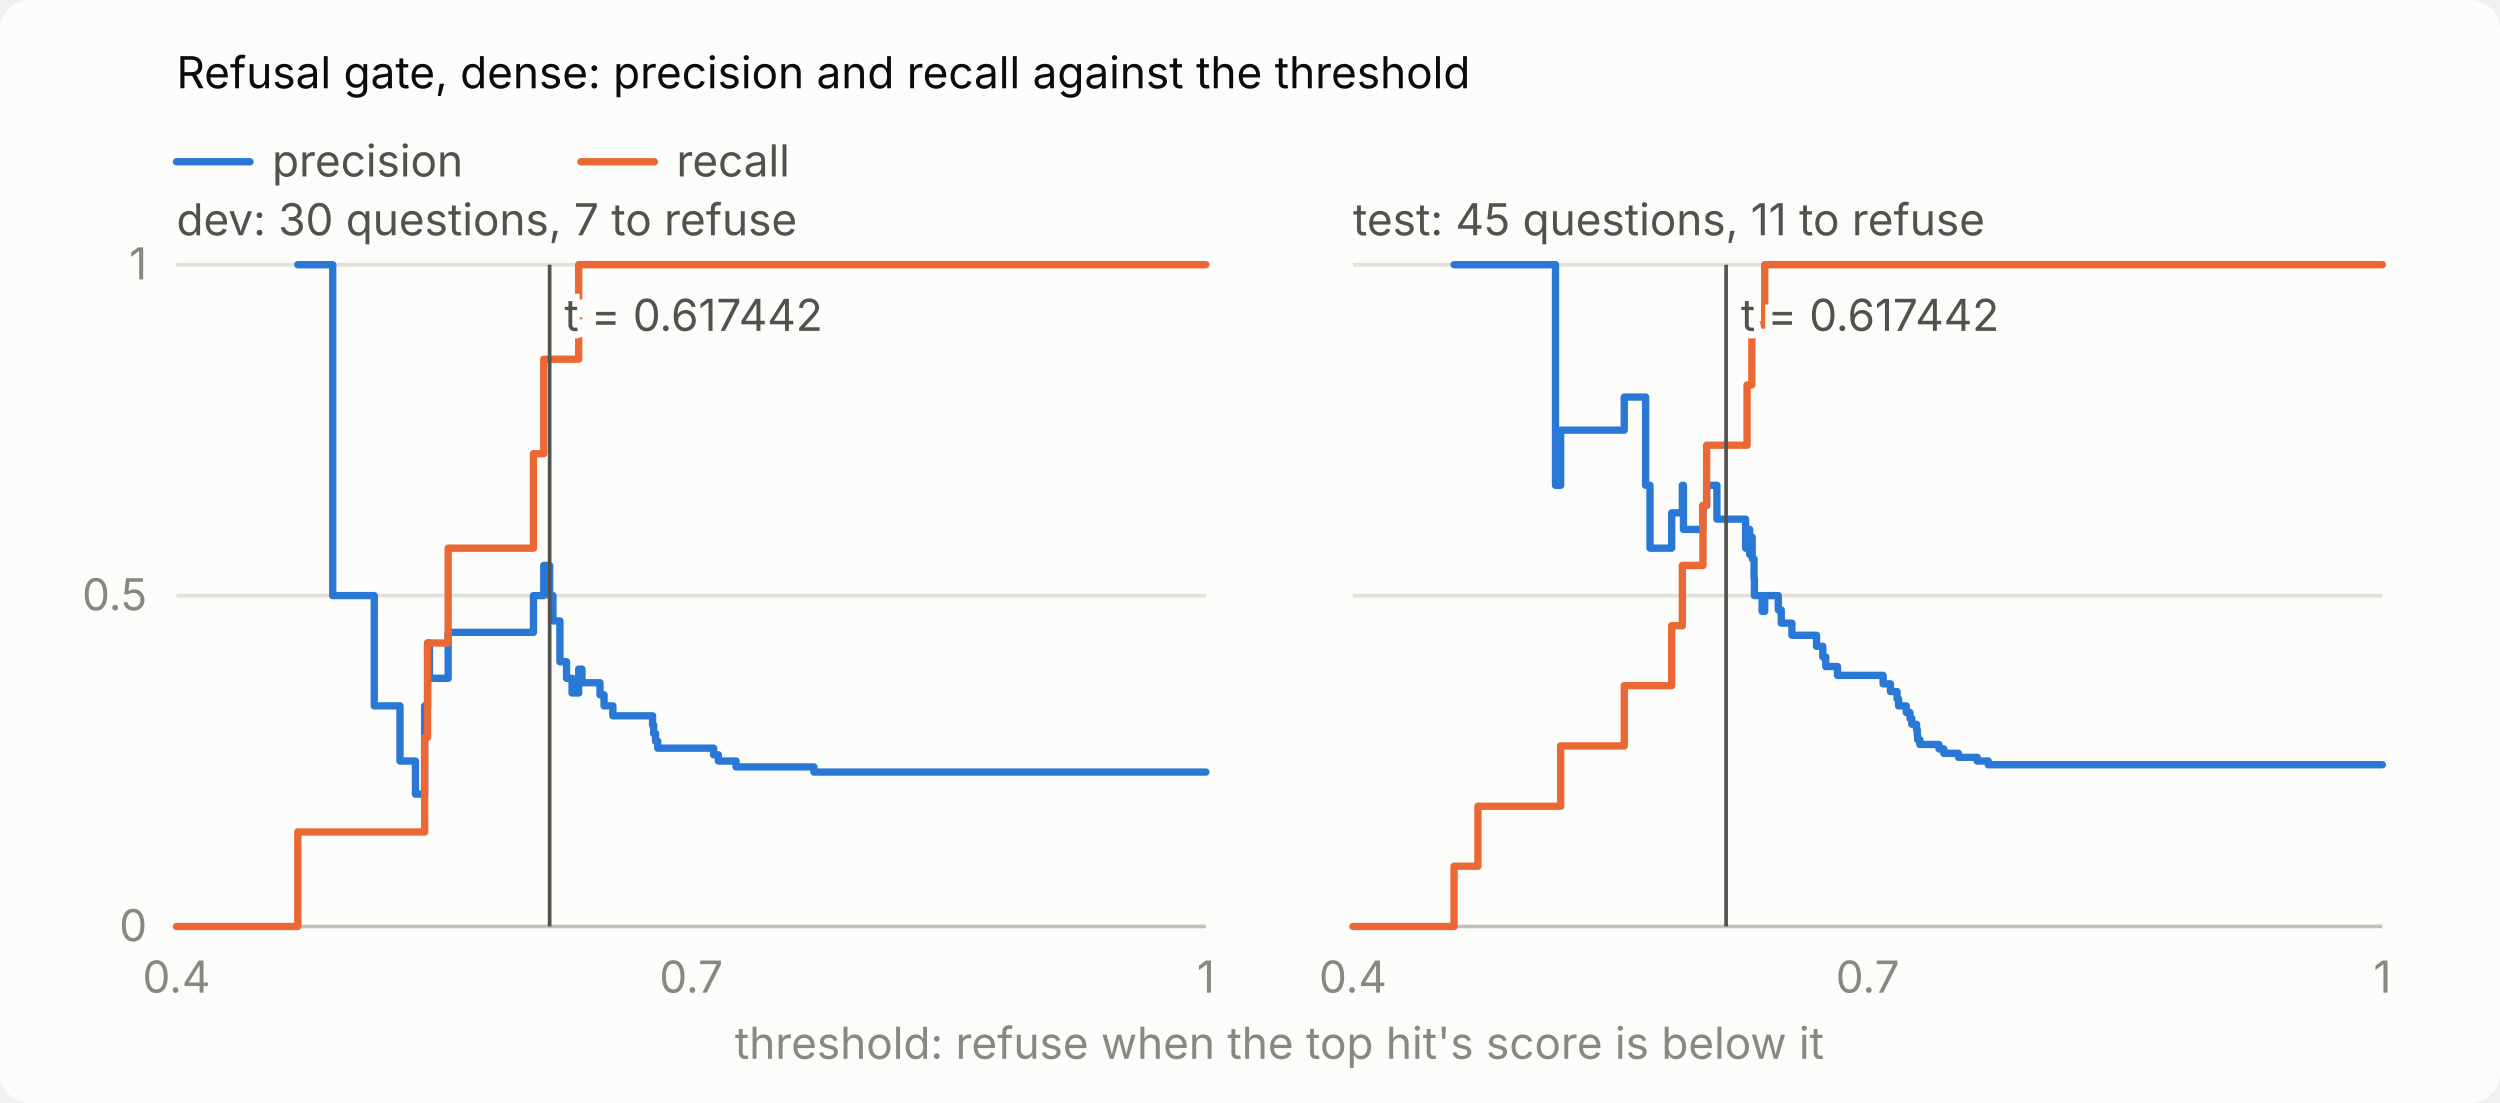
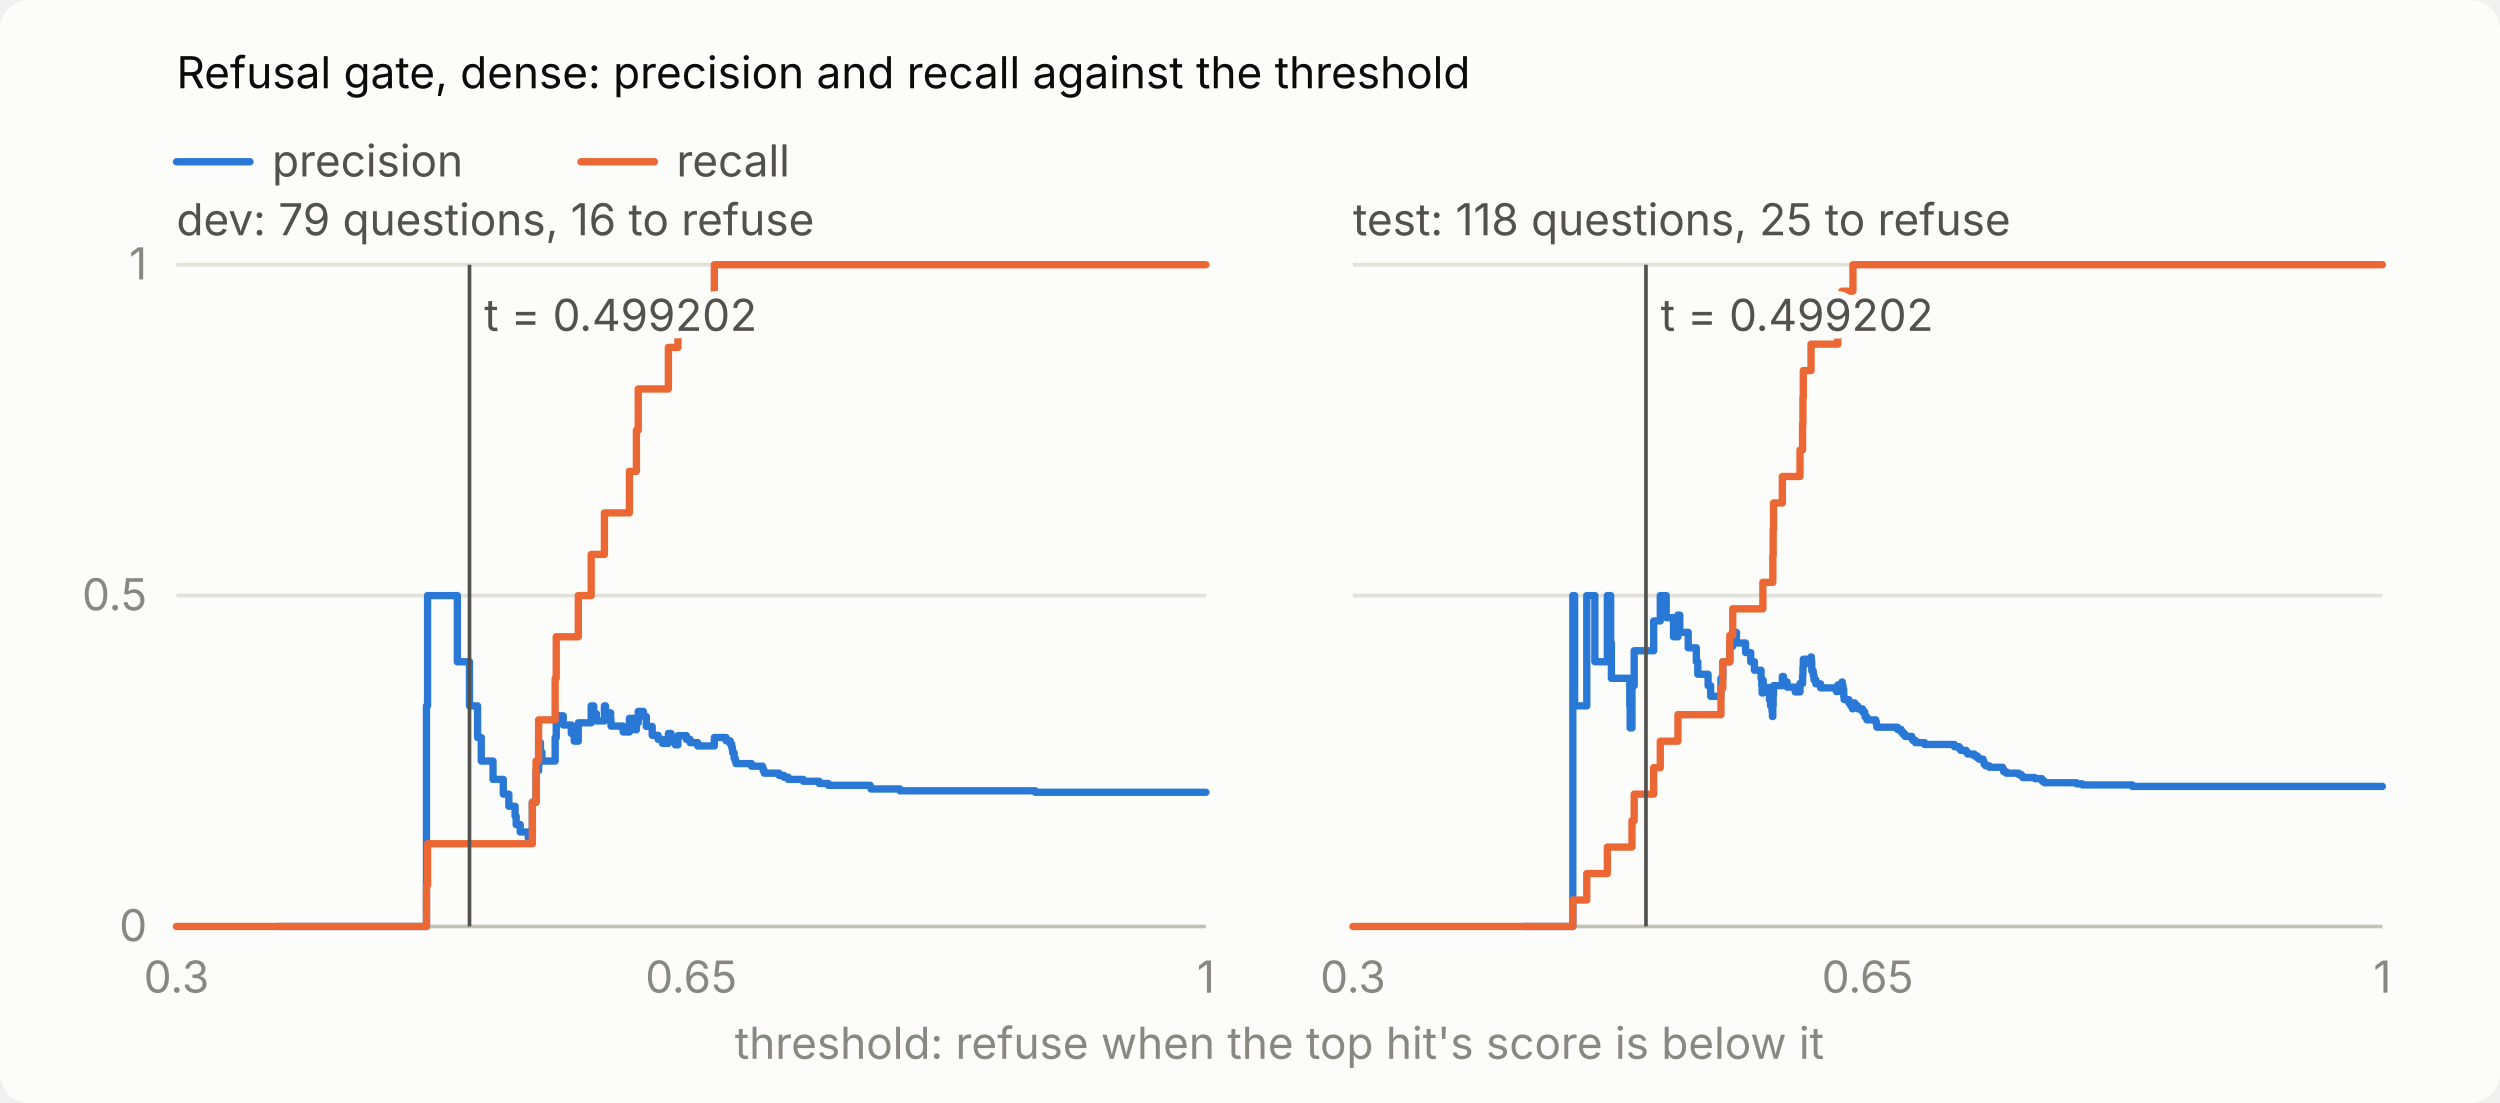
<svg xmlns="http://www.w3.org/2000/svg" viewBox="0 0 680 300" width="680" height="300" role="img" aria-label="Refusal gate, dense: precision and recall against the threshold">
  <style>
.surface{fill:#fcfcfb}.ink{fill:#0b0b0b}.ink2{fill:#52514e}.muted{fill:#898781}
.grid{stroke:#e1e0d9}.axis{stroke:#c3c2b7}.rule{stroke:#52514e}
.p{stroke:#2a78d6}.r{stroke:#eb6834}.line{fill:none;stroke-width:2;stroke-linejoin:round;stroke-linecap:round}
.halo{paint-order:stroke;stroke:#fcfcfb;stroke-width:4px}
@media (prefers-color-scheme:dark){.surface{fill:#1a1a19}.ink{fill:#fff}.ink2{fill:#c3c2b7}
.grid{stroke:#2c2c2a}.axis{stroke:#383835}.rule{stroke:#c3c2b7}.p{stroke:#3987e5}.r{stroke:#d95926}
.halo{stroke:#1a1a19}}
text{font:12px system-ui,-apple-system,"Segoe UI",sans-serif}
</style>
  <rect class="surface" width="680" height="300" rx="8" />
  <text class="ink" x="48" y="24" font-weight="600">Refusal gate, dense: precision and recall against the threshold</text>
  <path class="line p" d="M48,44H68" />
  <text class="ink2" x="74" y="48">precision</text>
  <path class="line r" d="M158,44H178" />
  <text class="ink2" x="184" y="48">recall</text>
-   <text class="ink2" x="48" y="64">dev: 30 questions, 7 to refuse</text>
+   <text class="ink2" x="48" y="64">dev: 79 questions, 16 to refuse</text>
  <path class="axis" d="M48,252.0H328" />
  <text class="muted" x="40" y="256.0" text-anchor="end">0</text>
  <path class="grid" d="M48,162.0H328" />
  <text class="muted" x="40" y="166.0" text-anchor="end">0.5</text>
  <path class="grid" d="M48,72.0H328" />
  <text class="muted" x="40" y="76.0" text-anchor="end">1</text>
-   <text class="muted" x="48.0" y="270" text-anchor="middle">0.4</text>
-   <text class="muted" x="188.0" y="270" text-anchor="middle">0.7</text>
+   <text class="muted" x="48.0" y="270" text-anchor="middle">0.3</text>
+   <text class="muted" x="188.0" y="270" text-anchor="middle">0.65</text>
  <text class="muted" x="328.0" y="270" text-anchor="middle">1</text>
-   <path class="line p" d="M81.0,72.0H90.5L90.5,162.0H101.8L101.8,192.0H108.8L108.8,207.0H113.0L113.0,216.0H115.5L115.5,192.0H116.3L116.3,174.9H116.8L116.8,184.5H121.9L121.9,172.0H145.1L145.1,162.0H147.9L147.9,153.8H149.5L149.5,162.0H150.4L150.4,168.9H152.3L152.3,174.9H152.3L152.3,180.0H154.1L154.1,184.5H155.6L155.6,188.5H157.4L157.4,182.0H158.3L158.3,185.7H163.2L163.2,189.0H164.3L164.3,192.0H166.7L166.7,194.7H177.5L177.5,197.2H177.8L177.8,199.5H178.3L178.3,201.6H178.9L178.9,203.5H194.1L194.1,205.3H195.4L195.4,207.0H200.2L200.2,208.6H221.4L221.4,210.0H328.0" />
-   <path class="line r" d="M48.0,252.0H81.0L81.0,226.3H90.5L90.5,226.3H101.8L101.8,226.3H108.8L108.8,226.3H113.0L113.0,226.3H115.5L115.5,200.6H116.3L116.3,174.9H116.8L116.8,174.9H121.9L121.9,149.1H145.1L145.1,123.4H147.9L147.9,97.7H149.5L149.5,97.7H150.4L150.4,97.7H152.3L152.3,97.7H152.3L152.3,97.7H154.1L154.1,97.7H155.6L155.6,97.7H157.4L157.4,72.0H158.3L158.3,72.0H163.2L163.2,72.0H164.3L164.3,72.0H166.7L166.7,72.0H177.5L177.5,72.0H177.8L177.8,72.0H178.3L178.3,72.0H178.9L178.9,72.0H194.1L194.1,72.0H195.4L195.4,72.0H200.2L200.2,72.0H221.4L221.4,72.0H328.0" />
-   <path class="rule" d="M149.5,72V252" />
-   <text class="ink2 halo" x="153.5" y="90" text-anchor="start">t = 0.617442</text>
-   <text class="ink2" x="368" y="64">test: 45 questions, 11 to refuse</text>
+   <path class="line p" d="M75.8,252.0H110.8L110.8,252.0H116.0L116.0,192.0H116.3L116.3,162.0H124.4L124.4,180.0H127.7L127.7,192.0H129.9L129.9,200.6H130.9L130.9,207.0H134.1L134.1,212.0H136.9L136.9,216.0H138.4L138.4,219.3H140.1L140.1,222.0H140.4L140.4,224.3H141.5L141.5,226.3H143.7L143.7,228.0H144.8L144.8,218.2H145.8L145.8,209.6H146.5L146.5,202.0H147.0L147.0,204.6H147.4L147.4,207.0H151.0L151.0,200.6H151.3L151.3,194.7H153.2L153.2,197.2H155.4L155.4,199.5H156.2L156.2,201.6H157.3L157.3,196.6H160.8L160.8,192.0H161.5L161.5,194.1H162.2L162.2,196.1H164.4L164.4,192.0H164.7L164.7,193.9H166.1L166.1,195.8H166.2L166.2,197.5H169.5L169.5,199.1H171.2L171.2,195.4H172.5L172.5,197.0H172.7L172.7,198.5H173.1L173.1,195.2H173.6L173.6,196.6H173.6L173.6,193.5H175.0L175.0,194.9H175.8L175.8,196.3H175.8L175.8,197.6H177.4L177.4,198.8H177.4L177.4,200.0H179.0L179.0,201.1H180.2L180.2,202.2H181.8L181.8,199.5H182.5L182.5,200.6H183.6L183.6,201.6H183.7L183.7,202.6H184.4L184.4,200.1H186.7L186.7,201.1H187.7L187.7,202.0H189.8L189.8,202.9H194.3L194.3,200.6H197.5L197.5,201.5H198.6L198.6,202.3H199.0L199.0,203.2H199.2L199.2,204.0H199.3L199.3,204.8H199.7L199.7,205.5H199.7L199.7,206.3H200.0L200.0,207.0H200.2L200.2,207.7H204.4L204.4,208.4H207.4L207.4,209.0H207.6L207.6,209.6H207.9L207.9,210.3H211.9L211.9,210.9H213.2L213.2,211.4H214.4L214.4,212.0H218.5L218.5,212.5H222.8L222.8,213.1H225.3L225.3,213.6H236.7L236.7,214.1H236.9L236.9,214.6H244.8L244.8,215.1H281.6L281.6,215.5H328.0" />
+   <path class="line r" d="M48.0,252.0H75.8L75.8,252.0H110.8L110.8,252.0H116.0L116.0,240.8H116.3L116.3,229.5H124.4L124.4,229.5H127.7L127.7,229.5H129.9L129.9,229.5H130.9L130.9,229.5H134.1L134.1,229.5H136.9L136.9,229.5H138.4L138.4,229.5H140.1L140.1,229.5H140.4L140.4,229.5H141.5L141.5,229.5H143.7L143.7,229.5H144.8L144.8,218.2H145.8L145.8,207.0H146.5L146.5,195.8H147.0L147.0,195.8H147.4L147.4,195.8H151.0L151.0,184.5H151.3L151.3,173.2H153.2L153.2,173.2H155.4L155.4,173.2H156.2L156.2,173.2H157.3L157.3,162.0H160.8L160.8,150.8H161.5L161.5,150.8H162.2L162.2,150.8H164.4L164.4,139.5H164.7L164.7,139.5H166.1L166.1,139.5H166.2L166.2,139.5H169.5L169.5,139.5H171.2L171.2,128.2H172.5L172.5,128.2H172.7L172.7,128.2H173.1L173.1,117.0H173.6L173.6,117.0H173.6L173.6,105.8H175.0L175.0,105.8H175.8L175.8,105.8H175.8L175.8,105.8H177.4L177.4,105.8H177.4L177.4,105.8H179.0L179.0,105.8H180.2L180.2,105.8H181.8L181.8,94.5H182.5L182.5,94.5H183.6L183.6,94.5H183.7L183.7,94.5H184.4L184.4,83.2H186.7L186.7,83.2H187.7L187.7,83.2H189.8L189.8,83.2H194.3L194.3,72.0H197.5L197.5,72.0H198.6L198.6,72.0H199.0L199.0,72.0H199.2L199.2,72.0H199.3L199.3,72.0H199.7L199.7,72.0H199.7L199.7,72.0H200.0L200.0,72.0H200.2L200.2,72.0H204.4L204.4,72.0H207.4L207.4,72.0H207.6L207.6,72.0H207.9L207.9,72.0H211.9L211.9,72.0H213.2L213.2,72.0H214.4L214.4,72.0H218.5L218.5,72.0H222.8L222.8,72.0H225.3L225.3,72.0H236.7L236.7,72.0H236.9L236.9,72.0H244.8L244.8,72.0H281.6L281.6,72.0H328.0" />
+   <path class="rule" d="M127.7,72V252" />
+   <text class="ink2 halo" x="131.7" y="90" text-anchor="start">t = 0.499202</text>
+   <text class="ink2" x="368" y="64">test: 118 questions, 25 to refuse</text>
  <path class="axis" d="M368,252.0H648" />
  <path class="grid" d="M368,162.0H648" />
  <path class="grid" d="M368,72.0H648" />
-   <text class="muted" x="368.0" y="270" text-anchor="middle">0.4</text>
-   <text class="muted" x="508.0" y="270" text-anchor="middle">0.7</text>
+   <text class="muted" x="368.0" y="270" text-anchor="middle">0.3</text>
+   <text class="muted" x="508.0" y="270" text-anchor="middle">0.65</text>
  <text class="muted" x="648.0" y="270" text-anchor="middle">1</text>
-   <path class="line p" d="M395.5,72.0H402.0L402.0,72.0H423.1L423.1,132.0H424.5L424.5,117.0H441.8L441.8,108.0H447.6L447.6,132.0H448.8L448.8,149.1H454.7L454.7,139.5H457.6L457.6,132.0H457.9L457.9,144.0H463.2L463.2,137.5H464.2L464.2,132.0H467.0L467.0,141.2H474.8L474.8,149.1H475.2L475.2,144.0H475.9L475.9,150.8H476.5L476.5,146.1H476.6L476.6,152.0H477.1L477.1,157.3H477.2L477.2,162.0H479.3L479.3,166.3H480.0L480.0,162.0H483.7L483.7,165.9H484.5L484.5,169.5H487.4L487.4,172.8H494.1L494.1,175.8H495.8L495.8,178.7H496.6L496.6,181.3H499.8L499.8,183.7H512.2L512.2,186.0H514.2L514.2,188.1H516.0L516.0,190.1H516.4L516.4,192.0H518.5L518.5,193.8H519.5L519.5,195.4H520.0L520.0,197.0H521.3L521.3,198.5H521.5L521.5,199.9H521.6L521.6,201.2H522.2L522.2,202.5H527.4L527.4,203.7H528.7L528.7,204.9H532.7L532.7,206.0H537.8L537.8,207.0H540.8L540.8,208.0H648.0" />
-   <path class="line r" d="M368.0,252.0H395.5L395.5,235.6H402.0L402.0,219.3H423.1L423.1,219.3H424.5L424.5,202.9H441.8L441.8,186.5H447.6L447.6,186.5H448.8L448.8,186.5H454.7L454.7,170.2H457.6L457.6,153.8H457.9L457.9,153.8H463.2L463.2,137.5H464.2L464.2,121.1H467.0L467.0,121.1H474.8L474.8,121.1H475.2L475.2,104.7H475.9L475.9,104.7H476.5L476.5,88.4H476.6L476.6,88.4H477.1L477.1,88.4H477.2L477.2,88.4H479.3L479.3,88.4H480.0L480.0,72.0H483.7L483.7,72.0H484.5L484.5,72.0H487.4L487.4,72.0H494.1L494.1,72.0H495.8L495.8,72.0H496.6L496.6,72.0H499.8L499.8,72.0H512.2L512.2,72.0H514.2L514.2,72.0H516.0L516.0,72.0H516.4L516.4,72.0H518.5L518.5,72.0H519.5L519.5,72.0H520.0L520.0,72.0H521.3L521.3,72.0H521.5L521.5,72.0H521.6L521.6,72.0H522.2L522.2,72.0H527.4L527.4,72.0H528.7L528.7,72.0H532.7L532.7,72.0H537.8L537.8,72.0H540.8L540.8,72.0H648.0" />
-   <path class="rule" d="M469.5,72V252" />
-   <text class="ink2 halo" x="473.5" y="90" text-anchor="start">t = 0.617442</text>
+   <path class="line p" d="M414.5,252.0H427.8L427.8,162.0H428.3L428.3,192.0H431.6L431.6,162.0H433.8L433.8,180.0H437.2L437.2,162.0H438.1L438.1,174.9H438.3L438.3,184.5H443.3L443.3,192.0H443.4L443.4,198.0H443.9L443.9,186.5H444.5L444.5,177.0H449.8L449.8,168.9H451.6L451.6,162.0H453.2L453.2,168.0H455.2L455.2,173.2H456.4L456.4,167.3H456.9L456.9,172.0H459.2L459.2,176.2H461.4L461.4,180.0H461.8L461.8,183.4H464.6L464.6,186.5H465.3L465.3,189.4H468.1L468.1,184.5H468.6L468.6,180.0H470.5L470.5,175.8H471.3L471.3,172.0H472.3L472.3,174.9H474.8L474.8,177.5H476.2L476.2,180.0H477.2L477.2,182.3H479.0L479.0,184.5H479.2L479.2,186.5H479.3L479.3,188.5H479.5L479.5,185.1H479.6L479.6,187.0H481.1L481.1,188.8H481.3L481.3,190.4H481.6L481.6,192.0H482.0L482.0,193.5H482.1L482.1,194.9H482.2L482.2,192.0H482.3L482.3,189.2H482.4L482.4,186.5H484.8L484.8,184.0H485.1L485.1,185.5H486.1L486.1,186.9H488.3L488.3,188.2H489.6L489.6,185.9H490.3L490.3,183.6H490.4L490.4,181.4H490.5L490.5,179.3H492.3L492.3,180.7H492.6L492.6,178.7H492.7L492.7,180.0H492.8L492.8,181.3H492.8L492.8,182.5H493.2L493.2,183.7H493.4L493.4,184.9H493.9L493.9,186.0H495.2L495.2,187.1H499.5L499.5,188.1H499.9L499.9,186.3H500.5L500.5,187.3H501.0L501.0,185.5H501.1L501.1,186.5H501.3L501.3,187.5H501.5L501.5,188.5H501.5L501.5,189.4H501.6L501.6,190.3H502.9L502.9,191.2H503.4L503.4,192.0H503.9L503.9,192.8H504.0L504.0,191.2H504.5L504.5,192.0H505.3L505.3,192.8H506.6L506.6,193.6H507.2L507.2,194.3H507.3L507.3,195.0H507.8L507.8,195.8H510.2L510.2,196.4H510.4L510.4,197.1H510.5L510.5,197.8H516.1L516.1,198.4H517.1L517.1,199.1H517.6L517.6,199.7H518.2L518.2,200.3H520.0L520.0,200.9H520.3L520.3,201.4H521.0L521.0,202.0H523.5L523.5,202.5H531.6L531.6,203.1H532.9L532.9,203.6H533.3L533.3,204.1H534.8L534.8,204.6H535.2L535.2,205.1H537.0L537.0,205.6H537.8L537.8,206.1H538.3L538.3,206.5H539.4L539.4,207.0H539.6L539.6,207.4H539.7L539.7,207.9H540.1L540.1,208.3H541.1L541.1,208.7H544.7L544.7,209.1H544.9L544.9,209.5H545.0L545.0,209.9H545.7L545.7,210.3H549.1L549.1,210.7H549.8L549.8,211.1H550.2L550.2,211.5H553.5L553.5,211.8H555.4L555.4,212.2H555.5L555.5,212.5H556.1L556.1,212.9H564.8L564.8,213.2H566.4L566.4,213.5H580.0L580.0,213.9H648.0" />
+   <path class="line r" d="M368.0,252.0H414.5L414.5,252.0H427.8L427.8,244.8H428.3L428.3,244.8H431.6L431.6,237.6H433.8L433.8,237.6H437.2L437.2,230.4H438.1L438.1,230.4H438.3L438.3,230.4H443.3L443.3,230.4H443.4L443.4,230.4H443.9L443.9,223.2H444.5L444.5,216.0H449.8L449.8,208.8H451.6L451.6,201.6H453.2L453.2,201.6H455.2L455.2,201.6H456.4L456.4,194.4H456.9L456.9,194.4H459.2L459.2,194.4H461.4L461.4,194.4H461.8L461.8,194.4H464.6L464.6,194.4H465.3L465.3,194.4H468.1L468.1,187.2H468.6L468.6,180.0H470.5L470.5,172.8H471.3L471.3,165.6H472.3L472.3,165.6H474.8L474.8,165.6H476.2L476.2,165.6H477.2L477.2,165.6H479.0L479.0,165.6H479.2L479.2,165.6H479.3L479.3,165.6H479.5L479.5,158.4H479.6L479.6,158.4H481.1L481.1,158.4H481.3L481.3,158.4H481.6L481.6,158.4H482.0L482.0,158.4H482.1L482.1,158.4H482.2L482.2,151.2H482.3L482.3,144.0H482.4L482.4,136.8H484.8L484.8,129.6H485.1L485.1,129.6H486.1L486.1,129.6H488.3L488.3,129.6H489.6L489.6,122.4H490.3L490.3,115.2H490.4L490.4,108.0H490.5L490.5,100.8H492.3L492.3,100.8H492.6L492.6,93.6H492.7L492.7,93.6H492.8L492.8,93.6H492.8L492.8,93.6H493.2L493.2,93.6H493.4L493.4,93.6H493.9L493.9,93.6H495.2L495.2,93.6H499.5L499.5,93.6H499.9L499.9,86.4H500.5L500.5,86.4H501.0L501.0,79.2H501.1L501.1,79.2H501.3L501.3,79.2H501.5L501.5,79.2H501.5L501.5,79.2H501.6L501.6,79.2H502.9L502.9,79.2H503.4L503.4,79.2H503.9L503.9,79.2H504.0L504.0,72.0H504.5L504.5,72.0H505.3L505.3,72.0H506.6L506.6,72.0H507.2L507.2,72.0H507.3L507.3,72.0H507.8L507.8,72.0H510.2L510.2,72.0H510.4L510.4,72.0H510.5L510.5,72.0H516.1L516.1,72.0H517.1L517.1,72.0H517.6L517.6,72.0H518.2L518.2,72.0H520.0L520.0,72.0H520.3L520.3,72.0H521.0L521.0,72.0H523.5L523.5,72.0H531.6L531.6,72.0H532.9L532.9,72.0H533.3L533.3,72.0H534.8L534.8,72.0H535.2L535.2,72.0H537.0L537.0,72.0H537.8L537.8,72.0H538.3L538.3,72.0H539.4L539.4,72.0H539.6L539.6,72.0H539.7L539.7,72.0H540.1L540.1,72.0H541.1L541.1,72.0H544.7L544.7,72.0H544.9L544.9,72.0H545.0L545.0,72.0H545.7L545.7,72.0H549.1L549.1,72.0H549.8L549.8,72.0H550.2L550.2,72.0H553.5L553.5,72.0H555.4L555.4,72.0H555.5L555.5,72.0H556.1L556.1,72.0H564.8L564.8,72.0H566.4L566.4,72.0H580.0L580.0,72.0H648.0" />
+   <path class="rule" d="M447.7,72V252" />
+   <text class="ink2 halo" x="451.7" y="90" text-anchor="start">t = 0.499202</text>
  <text class="muted" x="348" y="288" text-anchor="middle">threshold: refuse when the top hit's score is below it</text>
</svg>
